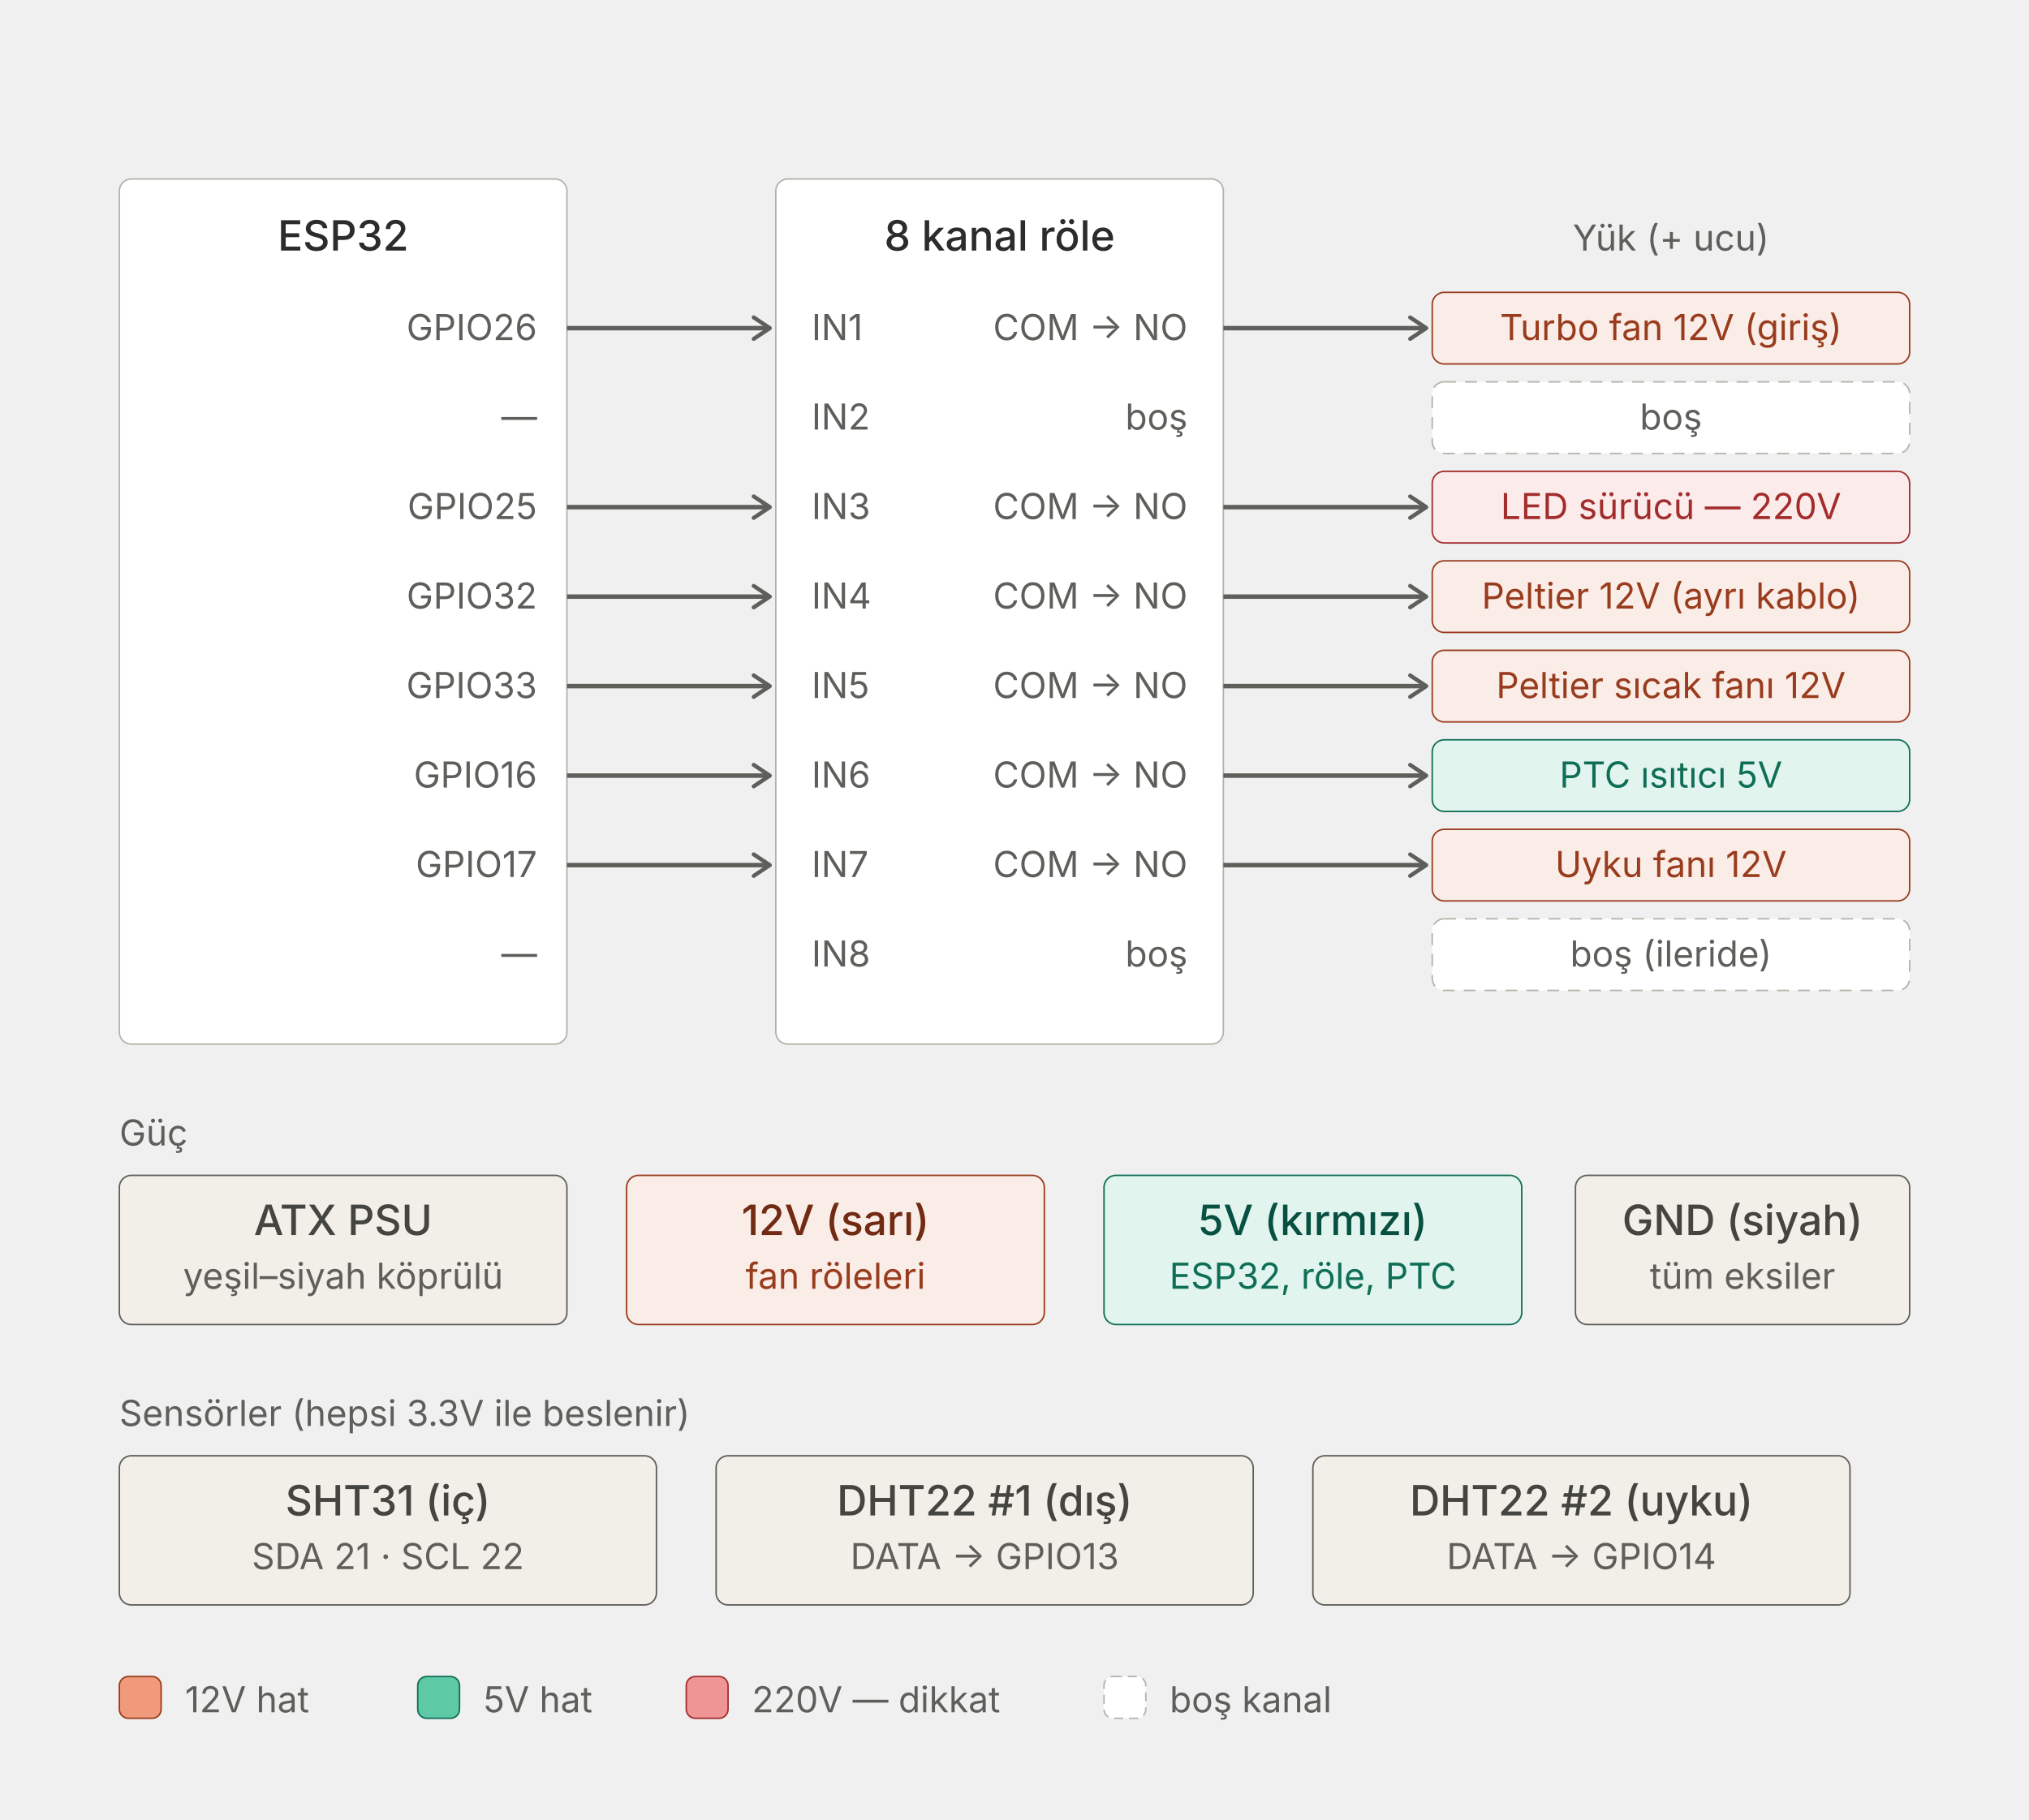
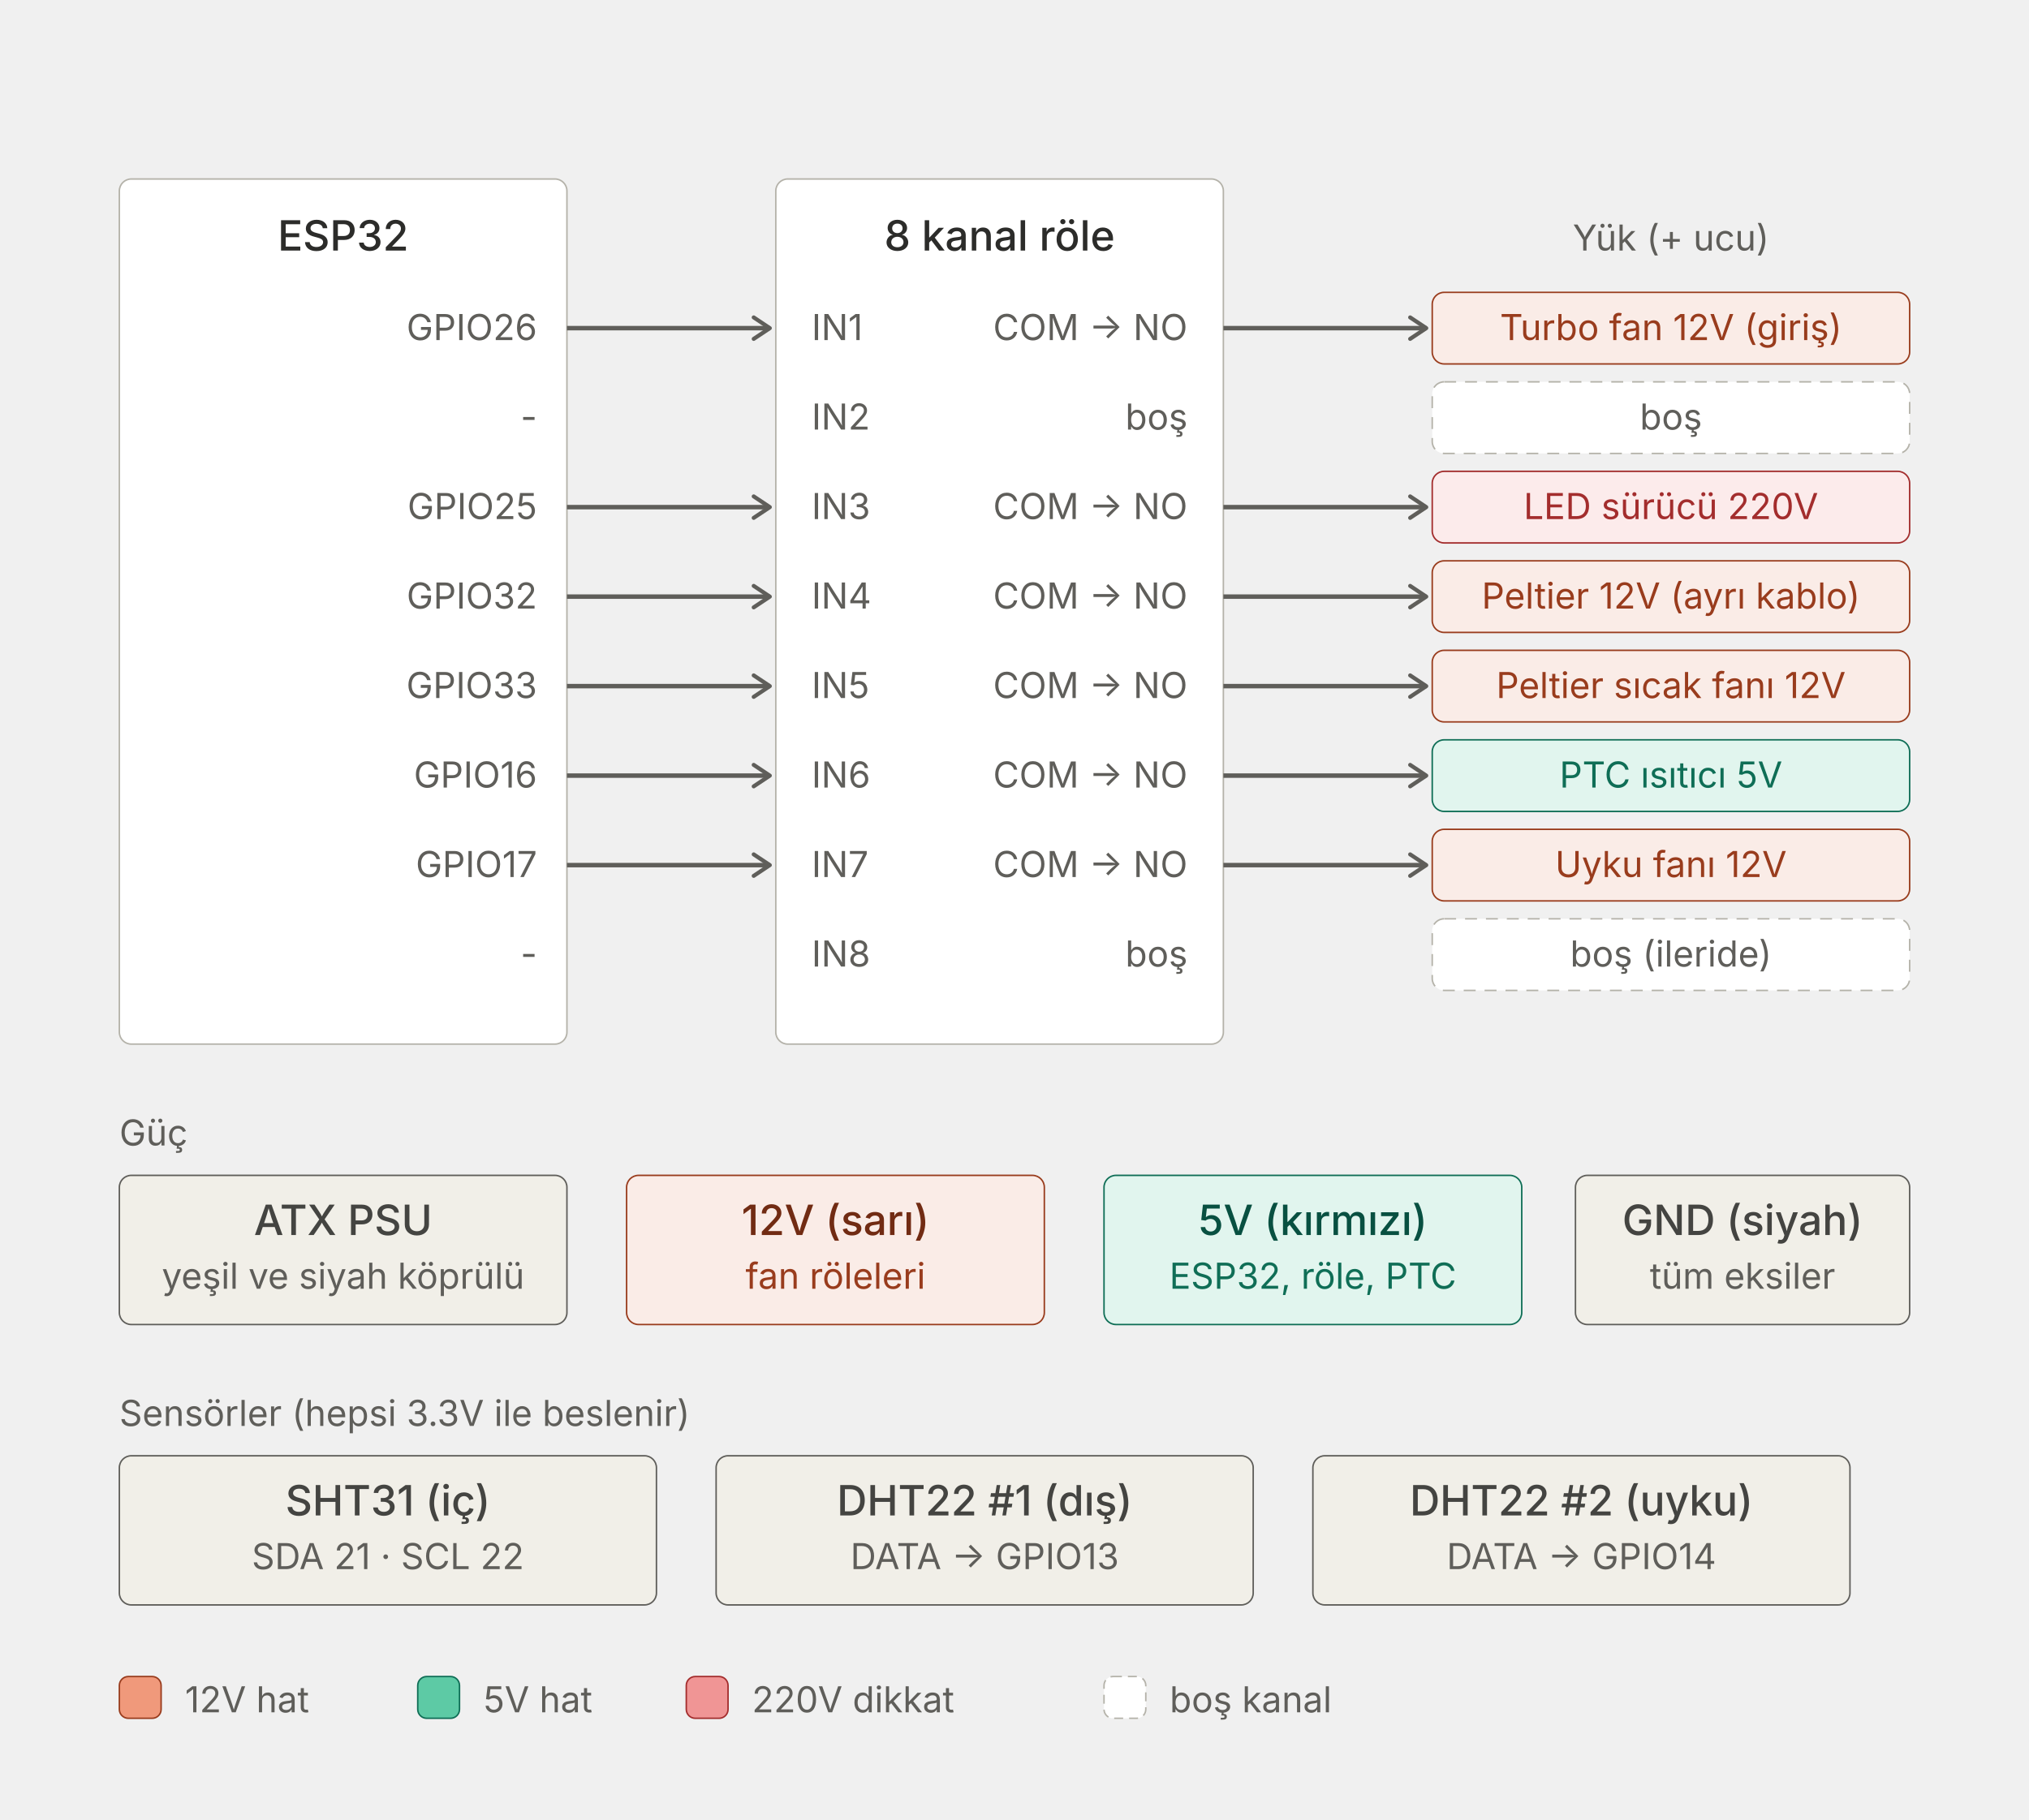
<svg xmlns="http://www.w3.org/2000/svg" viewBox="0 0 680 610" role="img">
  <style>
text{font-family:Inter,-apple-system,"Segoe UI",Arial,sans-serif}
.t{font-size:14px;fill:#2C2C2A}.ts{font-size:12px;fill:#5F5E5A}.th{font-size:14px;font-weight:500;fill:#2C2C2A}
.box{fill:#fff;stroke:#B4B2A9;stroke-width:0.5}
.arr{stroke:#5F5E5A;stroke-width:1.5;fill:none}
.leader{stroke:#888780;stroke-width:0.5;stroke-dasharray:3 3;fill:none}
.c-purple&gt;rect{fill:#EEEDFE;stroke:#534AB7;stroke-width:0.5}.c-purple&gt;text.t,.c-purple&gt;text.th{fill:#3C3489}.c-purple&gt;text.ts{fill:#534AB7}
.c-teal&gt;rect{fill:#E1F5EE;stroke:#0F6E56;stroke-width:0.5}.c-teal&gt;text.t,.c-teal&gt;text.th{fill:#085041}.c-teal&gt;text.ts{fill:#0F6E56}
.c-coral&gt;rect{fill:#FAECE7;stroke:#993C1D;stroke-width:0.5}.c-coral&gt;text.t,.c-coral&gt;text.th{fill:#712B13}.c-coral&gt;text.ts{fill:#993C1D}
.c-gray&gt;rect{fill:#F1EFE8;stroke:#5F5E5A;stroke-width:0.5}.c-gray&gt;text.t,.c-gray&gt;text.th{fill:#444441}.c-gray&gt;text.ts{fill:#5F5E5A}
.c-red&gt;rect{fill:#FCEBEB;stroke:#A32D2D;stroke-width:0.5}.c-red&gt;text.t,.c-red&gt;text.th{fill:#791F1F}.c-red&gt;text.ts{fill:#A32D2D}
</style>
  <defs>
    <marker id="arrow" viewBox="0 0 10 10" refX="8" refY="5" markerWidth="6" markerHeight="6" orient="auto-start-reverse">
      <path d="M2 1L8 5L2 9" fill="none" stroke="#5F5E5A" stroke-width="1.5" stroke-linecap="round" stroke-linejoin="round" />
    </marker>
  </defs>
  <rect class="box" x="40" y="60" width="150" height="290" rx="4" />
  <text class="th" x="115" y="84" text-anchor="middle">ESP32</text>
  <rect class="box" x="260" y="60" width="150" height="290" rx="4" />
  <text class="th" x="335" y="84" text-anchor="middle">8 kanal röle</text>
  <text class="ts" x="560" y="84" text-anchor="middle">Yük (+ ucu)</text>
  <text class="ts" x="180" y="114" text-anchor="end">GPIO26</text>
-   <text class="ts" x="180" y="144" text-anchor="end">—</text>
+   <text class="ts" x="180" y="144" text-anchor="end">-</text>
  <text class="ts" x="180" y="174" text-anchor="end">GPIO25</text>
  <text class="ts" x="180" y="204" text-anchor="end">GPIO32</text>
  <text class="ts" x="180" y="234" text-anchor="end">GPIO33</text>
  <text class="ts" x="180" y="264" text-anchor="end">GPIO16</text>
  <text class="ts" x="180" y="294" text-anchor="end">GPIO17</text>
-   <text class="ts" x="180" y="324" text-anchor="end">—</text>
+   <text class="ts" x="180" y="324" text-anchor="end">-</text>
  <text class="ts" x="272" y="114">IN1</text>
  <text class="ts" x="398" y="114" text-anchor="end">COM → NO</text>
  <text class="ts" x="272" y="144">IN2</text>
  <text class="ts" x="398" y="144" text-anchor="end">boş</text>
  <text class="ts" x="272" y="174">IN3</text>
  <text class="ts" x="398" y="174" text-anchor="end">COM → NO</text>
  <text class="ts" x="272" y="204">IN4</text>
  <text class="ts" x="398" y="204" text-anchor="end">COM → NO</text>
  <text class="ts" x="272" y="234">IN5</text>
  <text class="ts" x="398" y="234" text-anchor="end">COM → NO</text>
  <text class="ts" x="272" y="264">IN6</text>
  <text class="ts" x="398" y="264" text-anchor="end">COM → NO</text>
  <text class="ts" x="272" y="294">IN7</text>
  <text class="ts" x="398" y="294" text-anchor="end">COM → NO</text>
  <text class="ts" x="272" y="324">IN8</text>
  <text class="ts" x="398" y="324" text-anchor="end">boş</text>
  <line class="arr" x1="190" y1="110" x2="258" y2="110" marker-end="url(#arrow)" />
  <line class="arr" x1="190" y1="170" x2="258" y2="170" marker-end="url(#arrow)" />
  <line class="arr" x1="190" y1="200" x2="258" y2="200" marker-end="url(#arrow)" />
  <line class="arr" x1="190" y1="230" x2="258" y2="230" marker-end="url(#arrow)" />
  <line class="arr" x1="190" y1="260" x2="258" y2="260" marker-end="url(#arrow)" />
  <line class="arr" x1="190" y1="290" x2="258" y2="290" marker-end="url(#arrow)" />
  <line class="arr" x1="410" y1="110" x2="478" y2="110" marker-end="url(#arrow)" />
  <line class="arr" x1="410" y1="170" x2="478" y2="170" marker-end="url(#arrow)" />
  <line class="arr" x1="410" y1="200" x2="478" y2="200" marker-end="url(#arrow)" />
  <line class="arr" x1="410" y1="230" x2="478" y2="230" marker-end="url(#arrow)" />
  <line class="arr" x1="410" y1="260" x2="478" y2="260" marker-end="url(#arrow)" />
  <line class="arr" x1="410" y1="290" x2="478" y2="290" marker-end="url(#arrow)" />
  <g class="c-coral">
    <rect x="480" y="98" width="160" height="24" rx="4" />
    <text class="ts" x="560" y="114" text-anchor="middle">Turbo fan 12V (giriş)</text>
  </g>
  <rect class="box" x="480" y="128" width="160" height="24" rx="4" stroke-dasharray="4 3" />
  <text class="ts" x="560" y="144" text-anchor="middle">boş</text>
  <g class="c-red">
    <rect x="480" y="158" width="160" height="24" rx="4" />
-     <text class="ts" x="560" y="174" text-anchor="middle">LED sürücü — 220V</text>
+     <text class="ts" x="560" y="174" text-anchor="middle">LED sürücü 220V</text>
  </g>
  <g class="c-coral">
    <rect x="480" y="188" width="160" height="24" rx="4" />
    <text class="ts" x="560" y="204" text-anchor="middle">Peltier 12V (ayrı kablo)</text>
  </g>
  <g class="c-coral">
    <rect x="480" y="218" width="160" height="24" rx="4" />
    <text class="ts" x="560" y="234" text-anchor="middle">Peltier sıcak fanı 12V</text>
  </g>
  <g class="c-teal">
    <rect x="480" y="248" width="160" height="24" rx="4" />
    <text class="ts" x="560" y="264" text-anchor="middle">PTC ısıtıcı 5V</text>
  </g>
  <g class="c-coral">
    <rect x="480" y="278" width="160" height="24" rx="4" />
    <text class="ts" x="560" y="294" text-anchor="middle">Uyku fanı 12V</text>
  </g>
  <rect class="box" x="480" y="308" width="160" height="24" rx="4" stroke-dasharray="4 3" />
  <text class="ts" x="560" y="324" text-anchor="middle">boş (ileride)</text>
  <text class="ts" x="40" y="384">Güç</text>
  <g class="c-gray">
    <rect x="40" y="394" width="150" height="50" rx="4" />
    <text class="th" x="115" y="414" text-anchor="middle">ATX PSU</text>
-     <text class="ts" x="115" y="432" text-anchor="middle">yeşil–siyah köprülü</text>
+     <text class="ts" x="115" y="432" text-anchor="middle">yeşil ve siyah köprülü</text>
  </g>
  <g class="c-coral">
    <rect x="210" y="394" width="140" height="50" rx="4" />
    <text class="th" x="280" y="414" text-anchor="middle">12V (sarı)</text>
    <text class="ts" x="280" y="432" text-anchor="middle">fan röleleri</text>
  </g>
  <g class="c-teal">
    <rect x="370" y="394" width="140" height="50" rx="4" />
    <text class="th" x="440" y="414" text-anchor="middle">5V (kırmızı)</text>
    <text class="ts" x="440" y="432" text-anchor="middle">ESP32, röle, PTC</text>
  </g>
  <g class="c-gray">
    <rect x="528" y="394" width="112" height="50" rx="4" />
    <text class="th" x="584" y="414" text-anchor="middle">GND (siyah)</text>
    <text class="ts" x="584" y="432" text-anchor="middle">tüm eksiler</text>
  </g>
  <text class="ts" x="40" y="478">Sensörler (hepsi 3.3V ile beslenir)</text>
  <g class="c-gray">
    <rect x="40" y="488" width="180" height="50" rx="4" />
    <text class="th" x="130" y="508" text-anchor="middle">SHT31 (iç)</text>
    <text class="ts" x="130" y="526" text-anchor="middle">SDA 21 · SCL 22</text>
  </g>
  <g class="c-gray">
    <rect x="240" y="488" width="180" height="50" rx="4" />
    <text class="th" x="330" y="508" text-anchor="middle">DHT22 #1 (dış)</text>
    <text class="ts" x="330" y="526" text-anchor="middle">DATA → GPIO13</text>
  </g>
  <g class="c-gray">
    <rect x="440" y="488" width="180" height="50" rx="4" />
    <text class="th" x="530" y="508" text-anchor="middle">DHT22 #2 (uyku)</text>
    <text class="ts" x="530" y="526" text-anchor="middle">DATA → GPIO14</text>
  </g>
  <rect x="40" y="562" width="14" height="14" rx="3" fill="#F0997B" stroke="#993C1D" stroke-width="0.5" />
  <text class="ts" x="62" y="574">12V hat</text>
  <rect x="140" y="562" width="14" height="14" rx="3" fill="#5DCAA5" stroke="#0F6E56" stroke-width="0.5" />
  <text class="ts" x="162" y="574">5V hat</text>
  <rect x="230" y="562" width="14" height="14" rx="3" fill="#F09595" stroke="#A32D2D" stroke-width="0.5" />
-   <text class="ts" x="252" y="574">220V — dikkat</text>
+   <text class="ts" x="252" y="574">220V dikkat</text>
  <rect class="box" x="370" y="562" width="14" height="14" rx="3" stroke-dasharray="3 2" />
  <text class="ts" x="392" y="574">boş kanal</text>
</svg>
